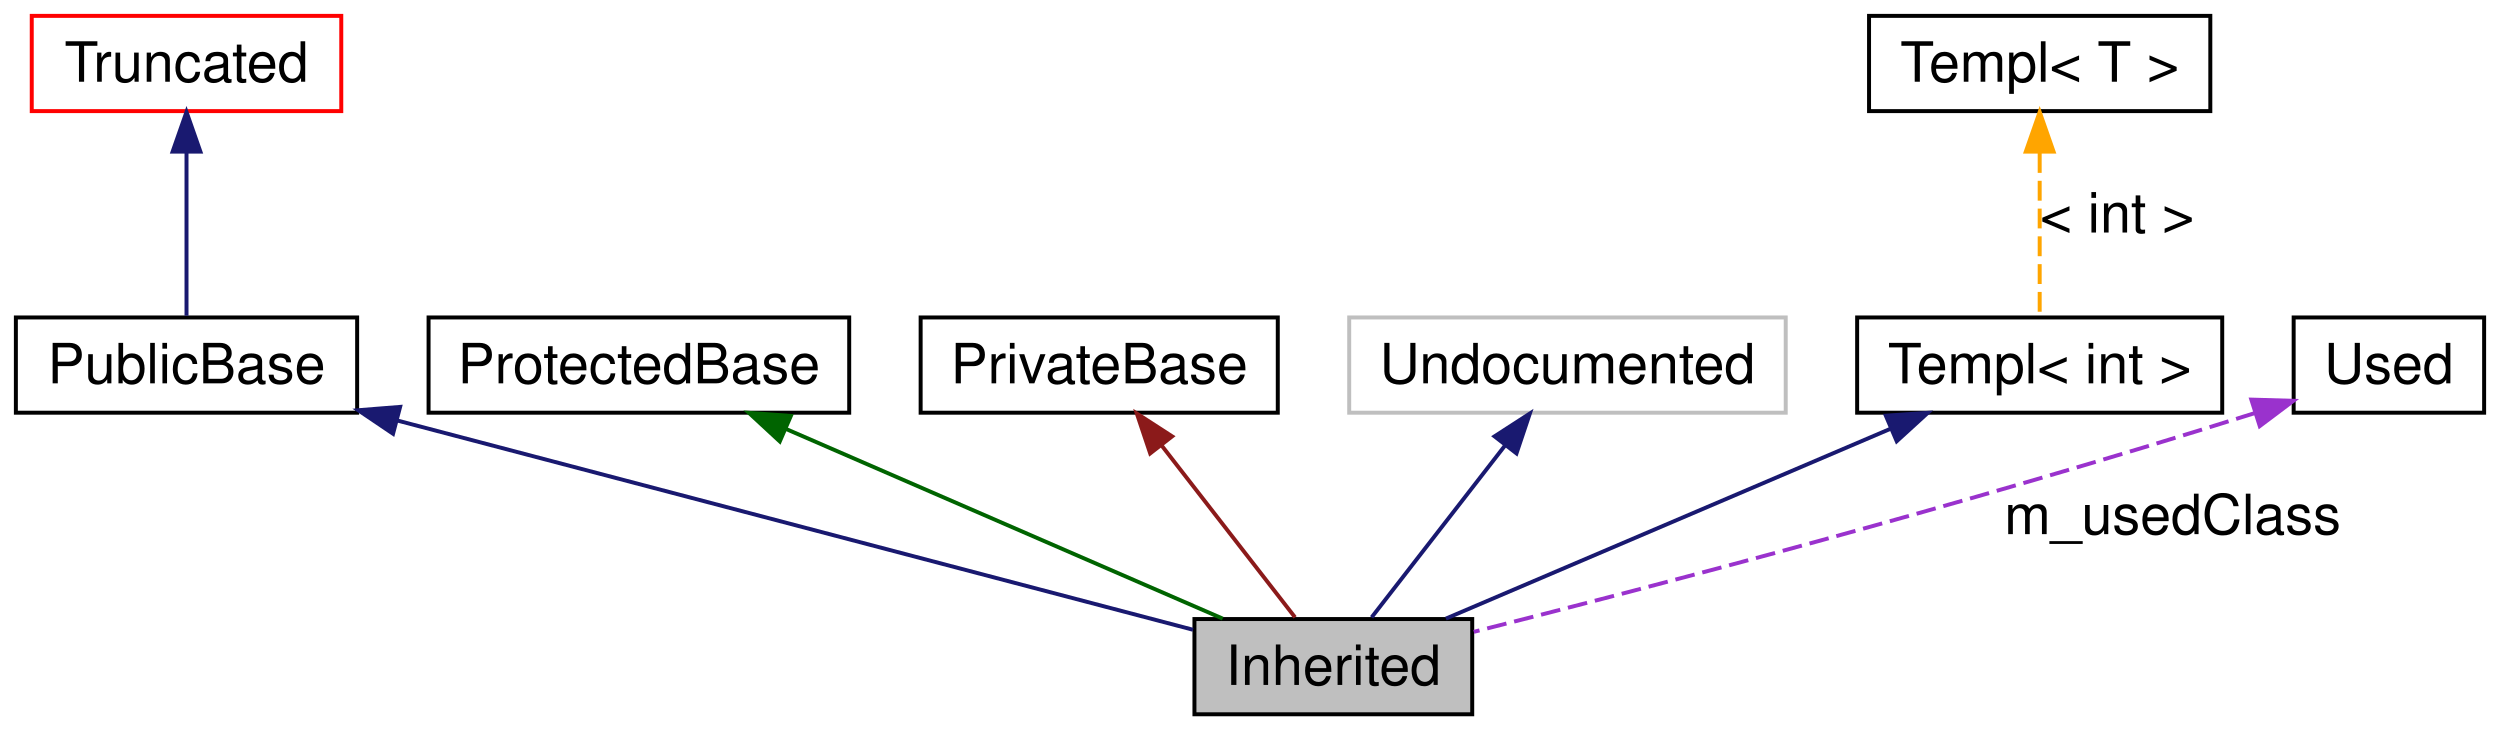
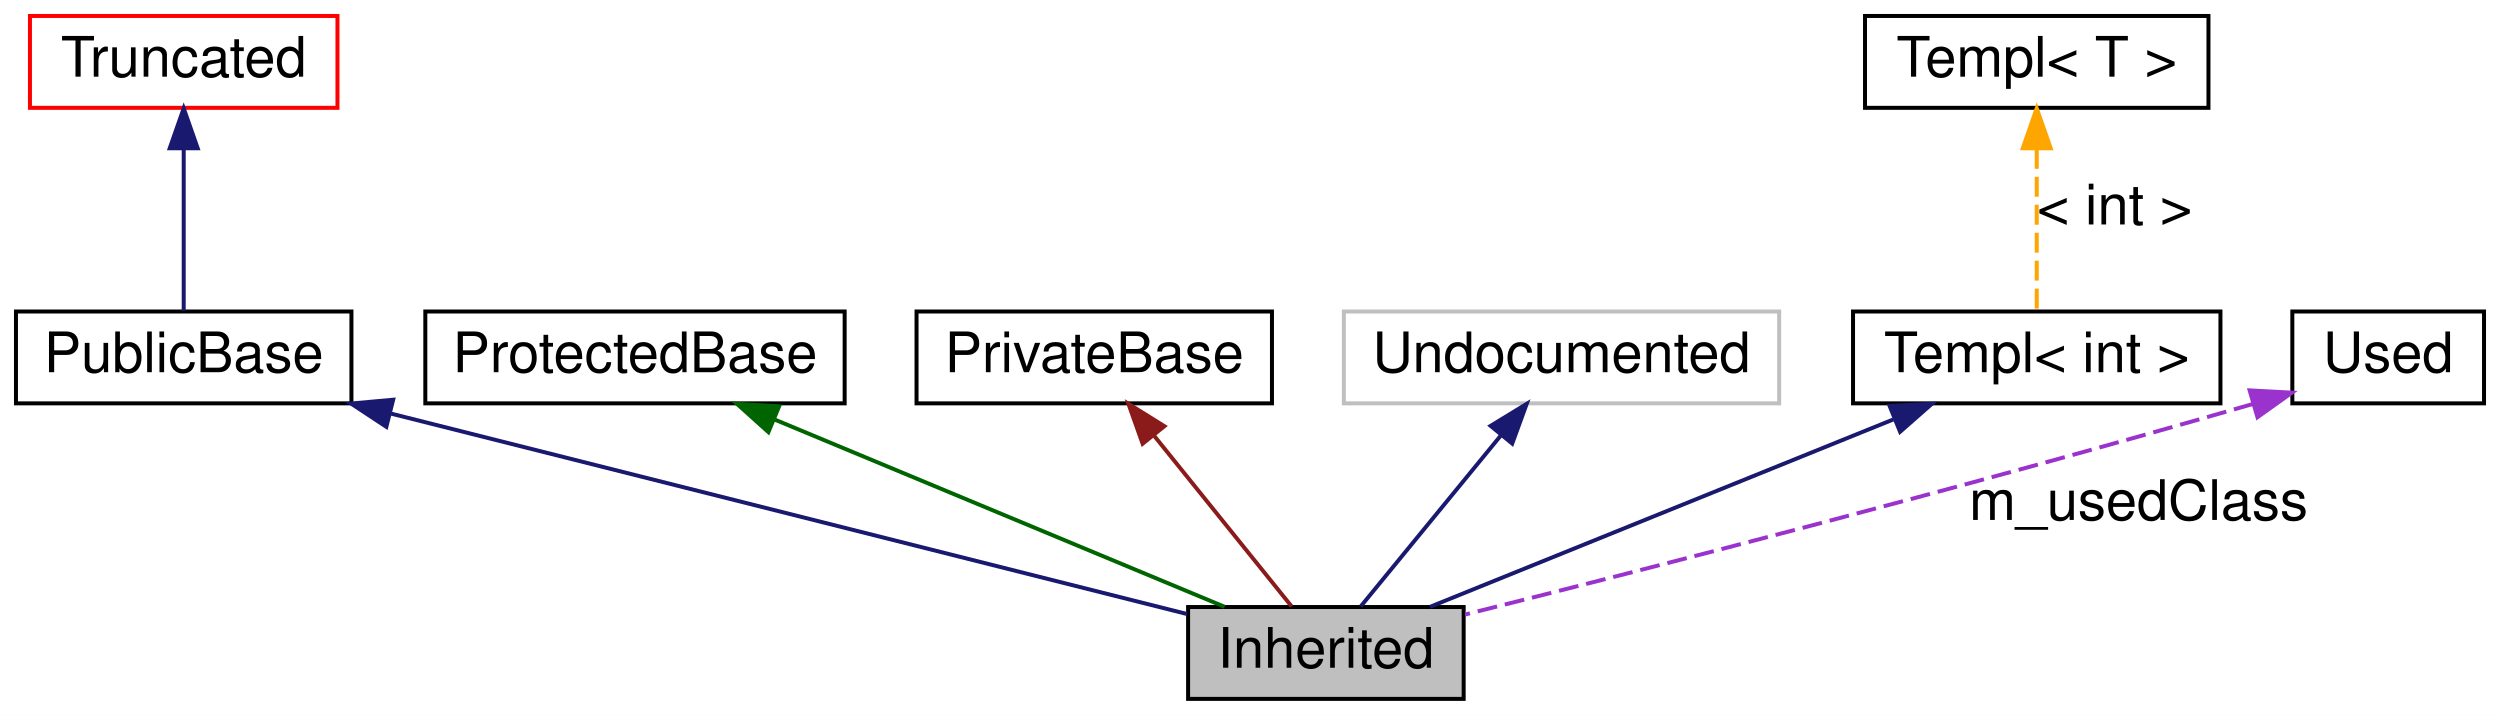
- <svg xmlns="http://www.w3.org/2000/svg" xmlns:xlink="http://www.w3.org/1999/xlink" width="630pt" height="184pt" viewBox="0.00 0.00 630.00 184.00">
-   <g id="graph1" class="graph" transform="scale(1 1) rotate(0) translate(4 180)">
-     <polygon fill="white" stroke="white" points="-4,5 -4,-180 627,-180 627,5 -4,5" />
+ <svg xmlns="http://www.w3.org/2000/svg" width="626pt" height="179pt" viewBox="0.00 0.00 626.00 179.00">
+   <g id="graph0" class="graph" transform="scale(1 1) rotate(0) translate(4 175)">
+     <polygon fill="white" stroke="transparent" points="-4,4 -4,-175 622,-175 622,4 -4,4" />
    <g id="node1" class="node">
-       <polygon fill="#bfbfbf" stroke="black" points="367,-24 297,-24 297,-7.10543e-15 367,-0 367,-24" />
-       <text text-anchor="middle" x="332" y="-7.4" font-family="Helvetica,sans-Serif" font-size="14.00">Inherited</text>
+       <polygon fill="#bfbfbf" stroke="black" points="362.5,-23 293.5,-23 293.5,0 362.5,0 362.5,-23" />
+       <text text-anchor="middle" x="328" y="-7.8" font-family="Helvetica,sans-Serif" font-size="14.00">Inherited</text>
    </g>
    <g id="node2" class="node">
-       <a xlink:href="$classPublicBase.html" xlink:title="PublicBase">
-         <polygon fill="none" stroke="black" points="86,-100 2.13163e-14,-100 0,-76 86,-76 86,-100" />
-         <text text-anchor="middle" x="43" y="-83.4" font-family="Helvetica,sans-Serif" font-size="14.00">PublicBase</text>
-       </a>
+       <polygon fill="none" stroke="black" points="84,-97 0,-97 0,-74 84,-74 84,-97" />
+       <text text-anchor="middle" x="42" y="-81.8" font-family="Helvetica,sans-Serif" font-size="14.00">PublicBase</text>
+     </g>
+     <g id="edge1" class="edge">
+       <path fill="none" stroke="midnightblue" d="M93.92,-71.43C151.7,-56.88 243.46,-33.78 293.19,-21.26" />
+       <polygon fill="midnightblue" stroke="midnightblue" points="92.74,-68.12 83.89,-73.95 94.45,-74.91 92.74,-68.12" />
+     </g>
+     <g id="node3" class="node">
+       <polygon fill="none" stroke="red" points="80.5,-171 3.5,-171 3.5,-148 80.5,-148 80.5,-171" />
+       <text text-anchor="middle" x="42" y="-155.8" font-family="Helvetica,sans-Serif" font-size="14.00">Truncated</text>
    </g>
    <g id="edge2" class="edge">
-       <path fill="none" stroke="midnightblue" d="M96.038,-74.052C154.382,-58.709 246.505,-34.483 296.64,-21.299" />
-       <polygon fill="midnightblue" stroke="midnightblue" points="95.047,-70.694 86.266,-76.622 96.828,-77.464 95.047,-70.694" />
+       <path fill="none" stroke="midnightblue" d="M42,-137.73C42,-124.47 42,-107.82 42,-97.17" />
+       <polygon fill="midnightblue" stroke="midnightblue" points="38.5,-137.88 42,-147.88 45.5,-137.88 38.5,-137.88" />
    </g>
    <g id="node4" class="node">
-       <a xlink:href="$classTruncated.html" xlink:title="Truncated">
-         <polygon fill="none" stroke="red" points="82,-176 4,-176 4,-152 82,-152 82,-176" />
-         <text text-anchor="middle" x="43" y="-159.4" font-family="Helvetica,sans-Serif" font-size="14.00">Truncated</text>
-       </a>
+       <polygon fill="none" stroke="black" points="207.5,-97 102.5,-97 102.5,-74 207.5,-74 207.5,-97" />
+       <text text-anchor="middle" x="155" y="-81.8" font-family="Helvetica,sans-Serif" font-size="14.00">ProtectedBase</text>
+     </g>
+     <g id="edge3" class="edge">
+       <path fill="none" stroke="darkgreen" d="M189.91,-69.97C223.31,-56.07 272.87,-35.44 302.65,-23.05" />
+       <polygon fill="darkgreen" stroke="darkgreen" points="188.41,-66.8 180.53,-73.88 191.1,-73.27 188.41,-66.8" />
+     </g>
+     <g id="node5" class="node">
+       <polygon fill="none" stroke="black" points="314.5,-97 225.5,-97 225.5,-74 314.5,-74 314.5,-97" />
+       <text text-anchor="middle" x="270" y="-81.8" font-family="Helvetica,sans-Serif" font-size="14.00">PrivateBase</text>
    </g>
    <g id="edge4" class="edge">
-       <path fill="none" stroke="midnightblue" d="M43,-141.437C43,-128.024 43,-111.52 43,-100.433" />
-       <polygon fill="midnightblue" stroke="midnightblue" points="39.5,-141.789 43,-151.789 46.5,-141.789 39.5,-141.789" />
+       <path fill="none" stroke="#8b1a1a" d="M284.84,-66.08C295.79,-52.49 310.31,-34.46 319.41,-23.17" />
+       <polygon fill="#8b1a1a" stroke="#8b1a1a" points="282.11,-63.89 278.56,-73.88 287.56,-68.28 282.11,-63.89" />
    </g>
    <g id="node6" class="node">
-       <a xlink:href="$classProtectedBase.html" xlink:title="ProtectedBase">
-         <polygon fill="none" stroke="black" points="210,-100 104,-100 104,-76 210,-76 210,-100" />
-         <text text-anchor="middle" x="157" y="-83.4" font-family="Helvetica,sans-Serif" font-size="14.00">ProtectedBase</text>
-       </a>
+       <polygon fill="none" stroke="#bfbfbf" points="441.5,-97 332.5,-97 332.5,-74 441.5,-74 441.5,-97" />
+       <text text-anchor="middle" x="387" y="-81.8" font-family="Helvetica,sans-Serif" font-size="14.00">Undocumented</text>
+     </g>
+     <g id="edge5" class="edge">
+       <path fill="none" stroke="midnightblue" d="M371.91,-66.08C360.77,-52.49 345.99,-34.46 336.74,-23.17" />
+       <polygon fill="midnightblue" stroke="midnightblue" points="369.25,-68.36 378.29,-73.88 374.66,-63.92 369.25,-68.36" />
+     </g>
+     <g id="node7" class="node">
+       <polygon fill="none" stroke="black" points="552,-97 460,-97 460,-74 552,-74 552,-97" />
+       <text text-anchor="middle" x="506" y="-81.8" font-family="Helvetica,sans-Serif" font-size="14.00">Templ&lt; int &gt;</text>
    </g>
    <g id="edge6" class="edge">
-       <path fill="none" stroke="darkgreen" d="M194.02,-71.923C226.927,-57.632 274.312,-37.053 304.111,-24.112" />
-       <polygon fill="darkgreen" stroke="darkgreen" points="192.507,-68.764 184.729,-75.958 195.296,-75.184 192.507,-68.764" />
+       <path fill="none" stroke="midnightblue" d="M470.08,-69.97C435.72,-56.07 384.72,-35.44 354.08,-23.05" />
+       <polygon fill="midnightblue" stroke="midnightblue" points="469.15,-73.37 479.74,-73.88 471.78,-66.88 469.15,-73.37" />
    </g>
    <g id="node8" class="node">
-       <a xlink:href="$classPrivateBase.html" xlink:title="PrivateBase">
-         <polygon fill="none" stroke="black" points="318,-100 228,-100 228,-76 318,-76 318,-100" />
-         <text text-anchor="middle" x="273" y="-83.4" font-family="Helvetica,sans-Serif" font-size="14.00">PrivateBase</text>
-       </a>
+       <polygon fill="none" stroke="black" points="549,-171 463,-171 463,-148 549,-148 549,-171" />
+       <text text-anchor="middle" x="506" y="-155.8" font-family="Helvetica,sans-Serif" font-size="14.00">Templ&lt; T &gt;</text>
+     </g>
+     <g id="edge7" class="edge">
+       <path fill="none" stroke="orange" stroke-dasharray="5,2" d="M506,-137.73C506,-124.47 506,-107.82 506,-97.17" />
+       <polygon fill="orange" stroke="orange" points="502.5,-137.88 506,-147.88 509.5,-137.88 502.5,-137.88" />
+       <text text-anchor="middle" x="525.5" y="-118.8" font-family="Helvetica,sans-Serif" font-size="14.00">&lt; int &gt;</text>
+     </g>
+     <g id="node9" class="node">
+       <polygon fill="none" stroke="black" points="618,-97 570,-97 570,-74 618,-74 618,-97" />
+       <text text-anchor="middle" x="594" y="-81.8" font-family="Helvetica,sans-Serif" font-size="14.00">Used</text>
    </g>
    <g id="edge8" class="edge">
-       <path fill="none" stroke="#8b1a1a" d="M288.669,-67.816C299.376,-54.024 313.224,-36.186 322.348,-24.433" />
-       <polygon fill="#8b1a1a" stroke="#8b1a1a" points="285.847,-65.744 282.479,-75.789 291.376,-70.036 285.847,-65.744" />
-     </g>
-     <g id="node10" class="node">
-       <polygon fill="none" stroke="#bfbfbf" points="446,-100 336,-100 336,-76 446,-76 446,-100" />
-       <text text-anchor="middle" x="391" y="-83.4" font-family="Helvetica,sans-Serif" font-size="14.00">Undocumented</text>
-     </g>
-     <g id="edge10" class="edge">
-       <path fill="none" stroke="midnightblue" d="M375.331,-67.816C364.624,-54.024 350.776,-36.186 341.652,-24.433" />
-       <polygon fill="midnightblue" stroke="midnightblue" points="372.624,-70.036 381.521,-75.789 378.153,-65.744 372.624,-70.036" />
-     </g>
-     <g id="node12" class="node">
-       <a xlink:href="$classTempl.html" xlink:title="Templ&lt; int &gt;">
-         <polygon fill="none" stroke="black" points="556,-100 464,-100 464,-76 556,-76 556,-100" />
-         <text text-anchor="middle" x="510" y="-83.4" font-family="Helvetica,sans-Serif" font-size="14.00">Templ&lt; int &gt;</text>
-       </a>
-     </g>
-     <g id="edge12" class="edge">
-       <path fill="none" stroke="midnightblue" d="M472.345,-71.923C438.874,-57.632 390.677,-37.053 360.367,-24.112" />
-       <polygon fill="midnightblue" stroke="midnightblue" points="471.224,-75.25 481.795,-75.958 473.973,-68.812 471.224,-75.25" />
-     </g>
-     <g id="node14" class="node">
-       <a xlink:href="$classTempl.html" xlink:title="Templ&lt; T &gt;">
-         <polygon fill="none" stroke="black" points="553,-176 467,-176 467,-152 553,-152 553,-176" />
-         <text text-anchor="middle" x="510" y="-159.4" font-family="Helvetica,sans-Serif" font-size="14.00">Templ&lt; T &gt;</text>
-       </a>
-     </g>
-     <g id="edge14" class="edge">
-       <path fill="none" stroke="orange" stroke-dasharray="5,2" d="M510,-141.437C510,-128.024 510,-111.52 510,-100.433" />
-       <polygon fill="orange" stroke="orange" points="506.5,-141.789 510,-151.789 513.5,-141.789 506.5,-141.789" />
-       <text text-anchor="middle" x="529.5" y="-121.4" font-family="Helvetica,sans-Serif" font-size="14.00">&lt; int &gt;</text>
-     </g>
-     <g id="node16" class="node">
-       <a xlink:href="$classUsed.html" xlink:title="Used">
-         <polygon fill="none" stroke="black" points="622,-100 574,-100 574,-76 622,-76 622,-100" />
-         <text text-anchor="middle" x="598" y="-83.4" font-family="Helvetica,sans-Serif" font-size="14.00">Used</text>
-       </a>
-     </g>
-     <g id="edge16" class="edge">
-       <path fill="none" stroke="#9a32cd" stroke-dasharray="5,2" d="M564.277,-75.924C488.956,-52.156 411.398,-31.888 367.392,-20.773" />
-       <polygon fill="#9a32cd" stroke="#9a32cd" points="563.336,-79.297 573.927,-78.992 565.457,-72.626 563.336,-79.297" />
-       <text text-anchor="middle" x="543.5" y="-45.4" font-family="Helvetica,sans-Serif" font-size="14.00">m_usedClass</text>
+       <path fill="none" stroke="#9a32cd" stroke-dasharray="5,2" d="M560.18,-73.86C484.39,-51.95 406.71,-32.09 362.89,-21.13" />
+       <polygon fill="#9a32cd" stroke="#9a32cd" points="559.31,-77.25 569.89,-76.68 561.27,-70.53 559.31,-77.25" />
+       <text text-anchor="middle" x="531.5" y="-44.8" font-family="Helvetica,sans-Serif" font-size="14.00">m_usedClass</text>
    </g>
  </g>
</svg>
